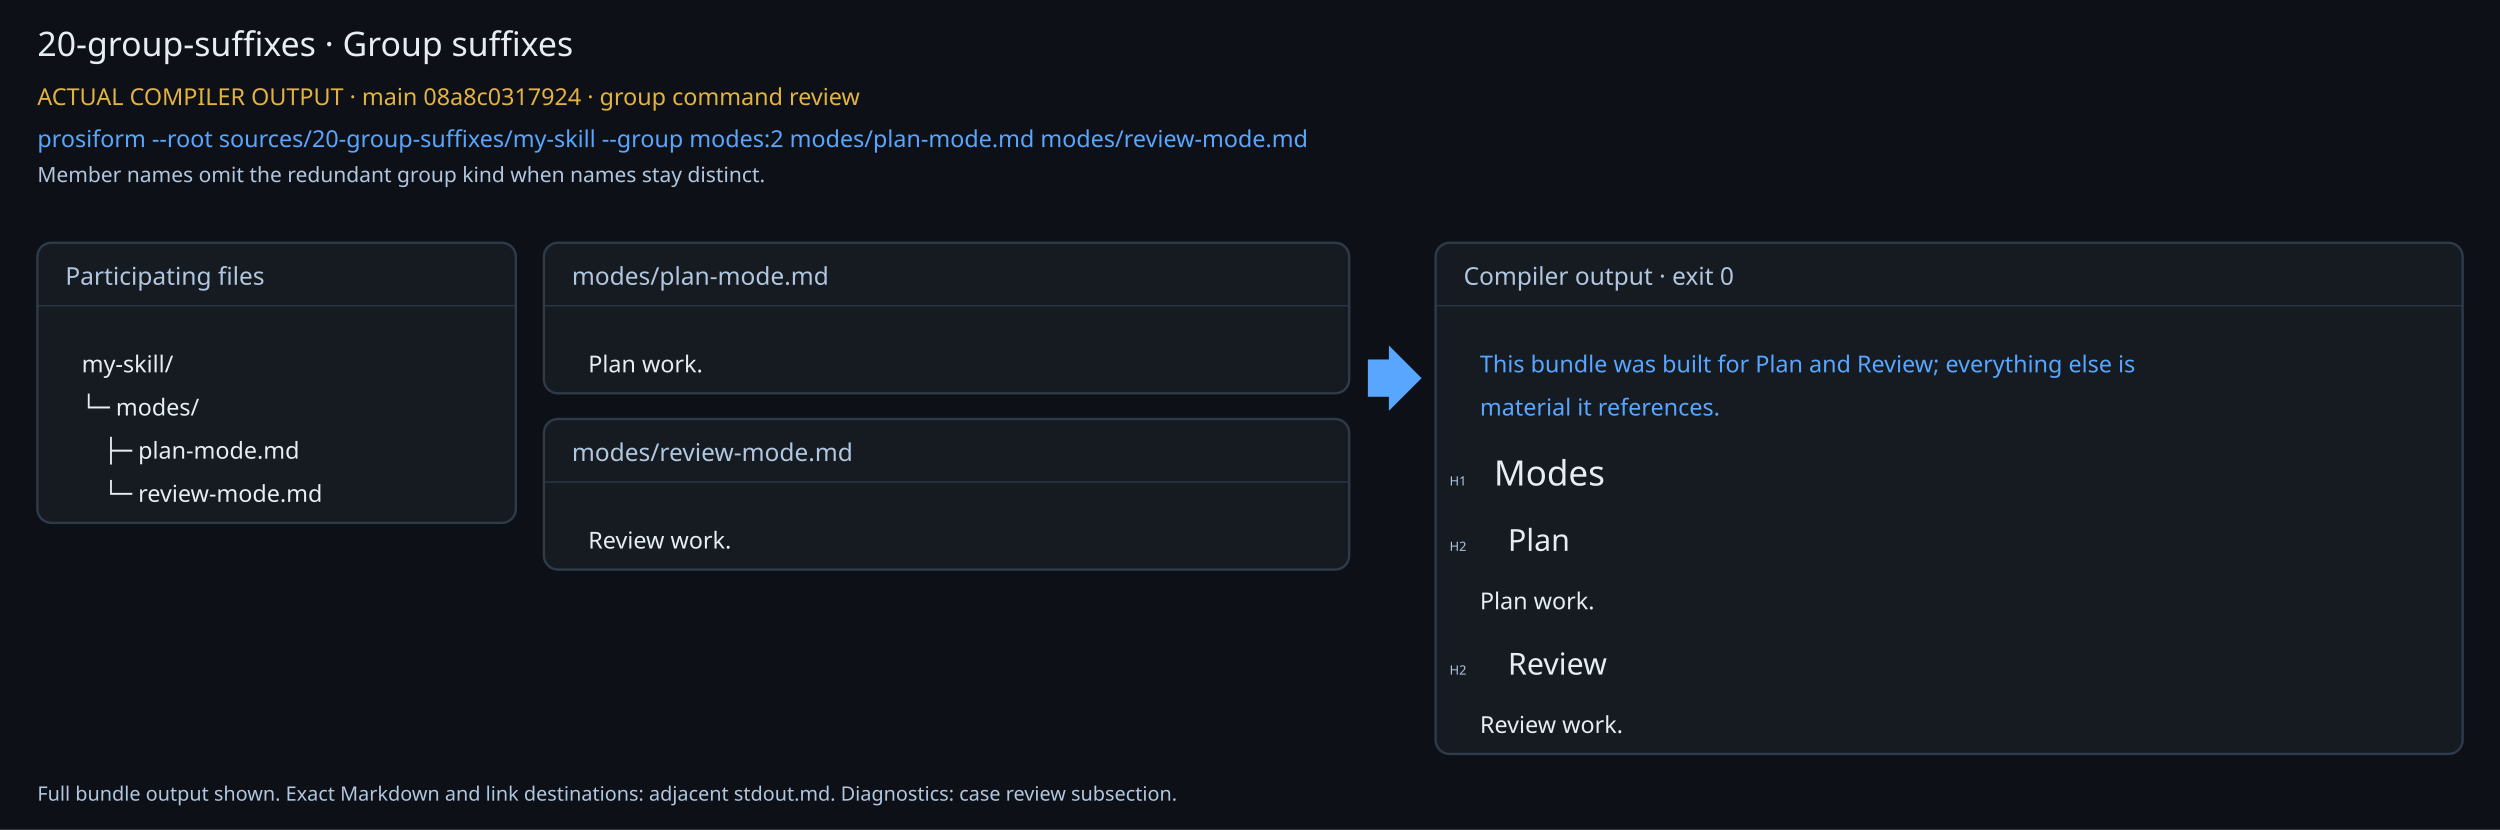
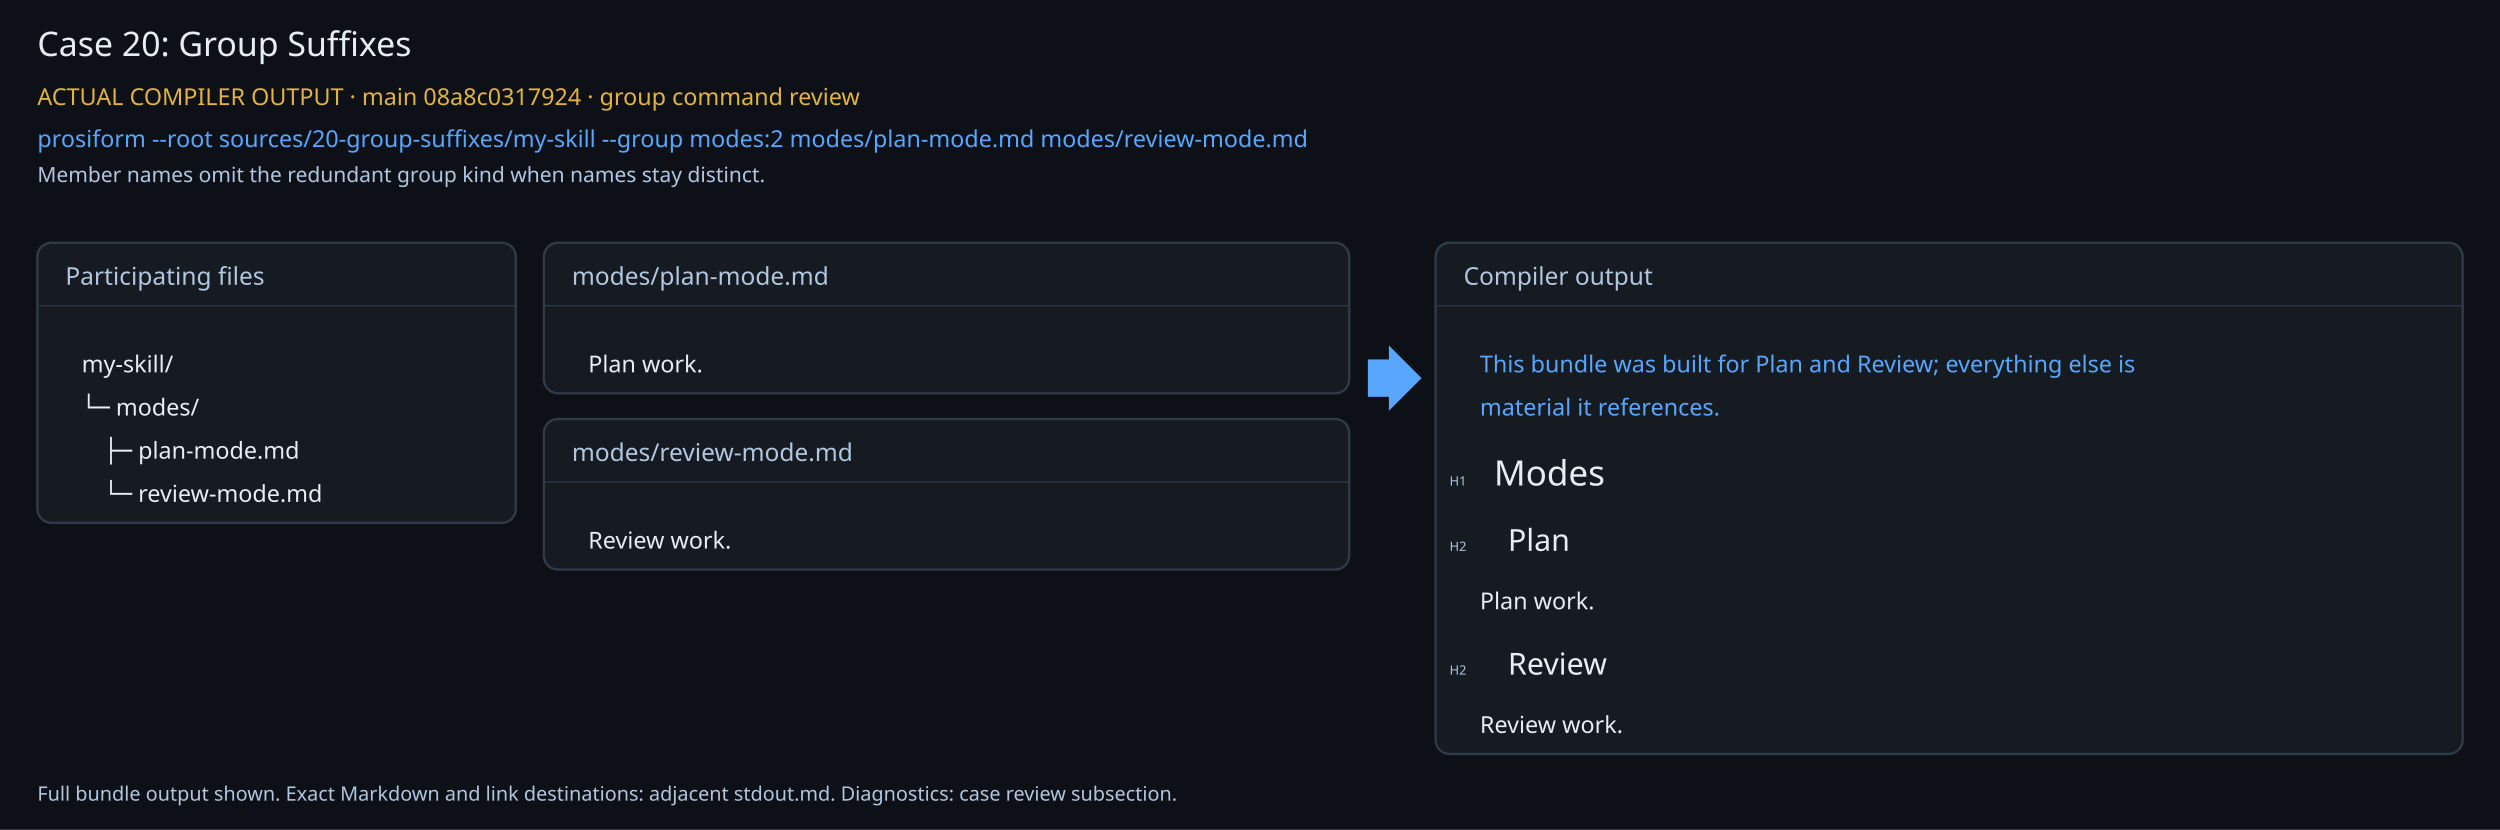
<svg xmlns="http://www.w3.org/2000/svg" width="2142" height="711" viewBox="0 0 2142 711" role="img" aria-labelledby="title desc">
  <rect width="2142" height="711" fill="#0d1117" />
  <g font-family="IBM Plex Mono" xml:space="preserve">
-     <text x="32" y="48" font-size="29" fill="#e6edf3" font-weight="400">20-group-suffixes · Group suffixes</text>
+     <text x="32" y="48" font-size="29" fill="#e6edf3" font-weight="400">Case 20: Group Suffixes</text>
    <text x="32" y="90" font-size="20" fill="#e3b341" font-weight="400">ACTUAL COMPILER OUTPUT · main 08a8c0317924 · group command review</text>
    <text x="32" y="126" font-size="20" fill="#58a6ff" font-weight="400">prosiform --root sources/20-group-suffixes/my-skill --group modes:2 modes/plan-mode.md modes/review-mode.md</text>
    <text x="32" y="156" font-size="18" fill="#b1c6df" font-weight="400">Member names omit the redundant group kind when names stay distinct.</text>
    <rect x="32" y="208" width="410" height="240" rx="12" fill="#161b22" stroke="#303b49" stroke-width="2" />
    <text x="56" y="244" font-size="21" fill="#b1c6df" font-weight="400">Participating files</text>
    <path d="M32 262 H442" stroke="#303b49" />
    <text x="70" y="319" font-size="20" fill="#e6edf3" font-weight="400">my-skill/</text>
    <text x="70" y="356" font-size="20" fill="#e6edf3" font-weight="400">└─ modes/</text>
    <text x="70" y="393" font-size="20" fill="#e6edf3" font-weight="400">   ├─ plan-mode.md</text>
    <text x="70" y="430" font-size="20" fill="#e6edf3" font-weight="400">   └─ review-mode.md</text>
    <rect x="466" y="208" width="690" height="129" rx="12" fill="#161b22" stroke="#303b49" stroke-width="2" />
    <text x="490" y="244" font-size="21" fill="#b1c6df" font-weight="400">modes/plan-mode.md</text>
    <path d="M466 262 H1156" stroke="#303b49" />
    <text x="504" y="319" font-size="20" fill="#e6edf3" font-weight="400">Plan work.</text>
    <rect x="466" y="359" width="690" height="129" rx="12" fill="#161b22" stroke="#303b49" stroke-width="2" />
    <text x="490" y="395" font-size="21" fill="#b1c6df" font-weight="400">modes/review-mode.md</text>
    <path d="M466 413 H1156" stroke="#303b49" />
    <text x="504" y="470" font-size="20" fill="#e6edf3" font-weight="400">Review work.</text>
    <rect x="1230" y="208" width="880" height="438" rx="12" fill="#161b22" stroke="#303b49" stroke-width="2" />
-     <text x="1254" y="244" font-size="21" fill="#b1c6df" font-weight="400">Compiler output · exit 0</text>
+     <text x="1254" y="244" font-size="21" fill="#b1c6df" font-weight="400">Compiler output</text>
    <path d="M1230 262 H2110" stroke="#303b49" />
    <text x="1268" y="319" font-size="20" fill="#58a6ff" font-weight="400">This bundle was built for Plan and Review; everything else is</text>
    <text x="1268" y="356" font-size="20" fill="#58a6ff" font-weight="400">material it references.</text>
    <text x="1242" y="416" font-size="11" fill="#b1c6df" font-weight="400">H1</text>
    <text x="1280" y="416" font-size="30" fill="#e6edf3" font-weight="500">Modes</text>
    <text x="1242" y="472" font-size="11" fill="#b1c6df" font-weight="400">H2</text>
    <text x="1292" y="472" font-size="26" fill="#e6edf3" font-weight="500">Plan</text>
    <text x="1268" y="522" font-size="20" fill="#e6edf3" font-weight="400">Plan work.</text>
    <text x="1242" y="578" font-size="11" fill="#b1c6df" font-weight="400">H2</text>
    <text x="1292" y="578" font-size="26" fill="#e6edf3" font-weight="500">Review</text>
    <text x="1268" y="628" font-size="20" fill="#e6edf3" font-weight="400">Review work.</text>
    <path d="M1172 308 H1190 V296 L1218 324 L1190 352 V340 H1172Z" fill="#58a6ff" />
    <text x="32" y="686" font-size="17" fill="#b1c6df" font-weight="400">Full bundle output shown. Exact Markdown and link destinations: adjacent stdout.md. Diagnostics: case review subsection.</text>
  </g>
</svg>
